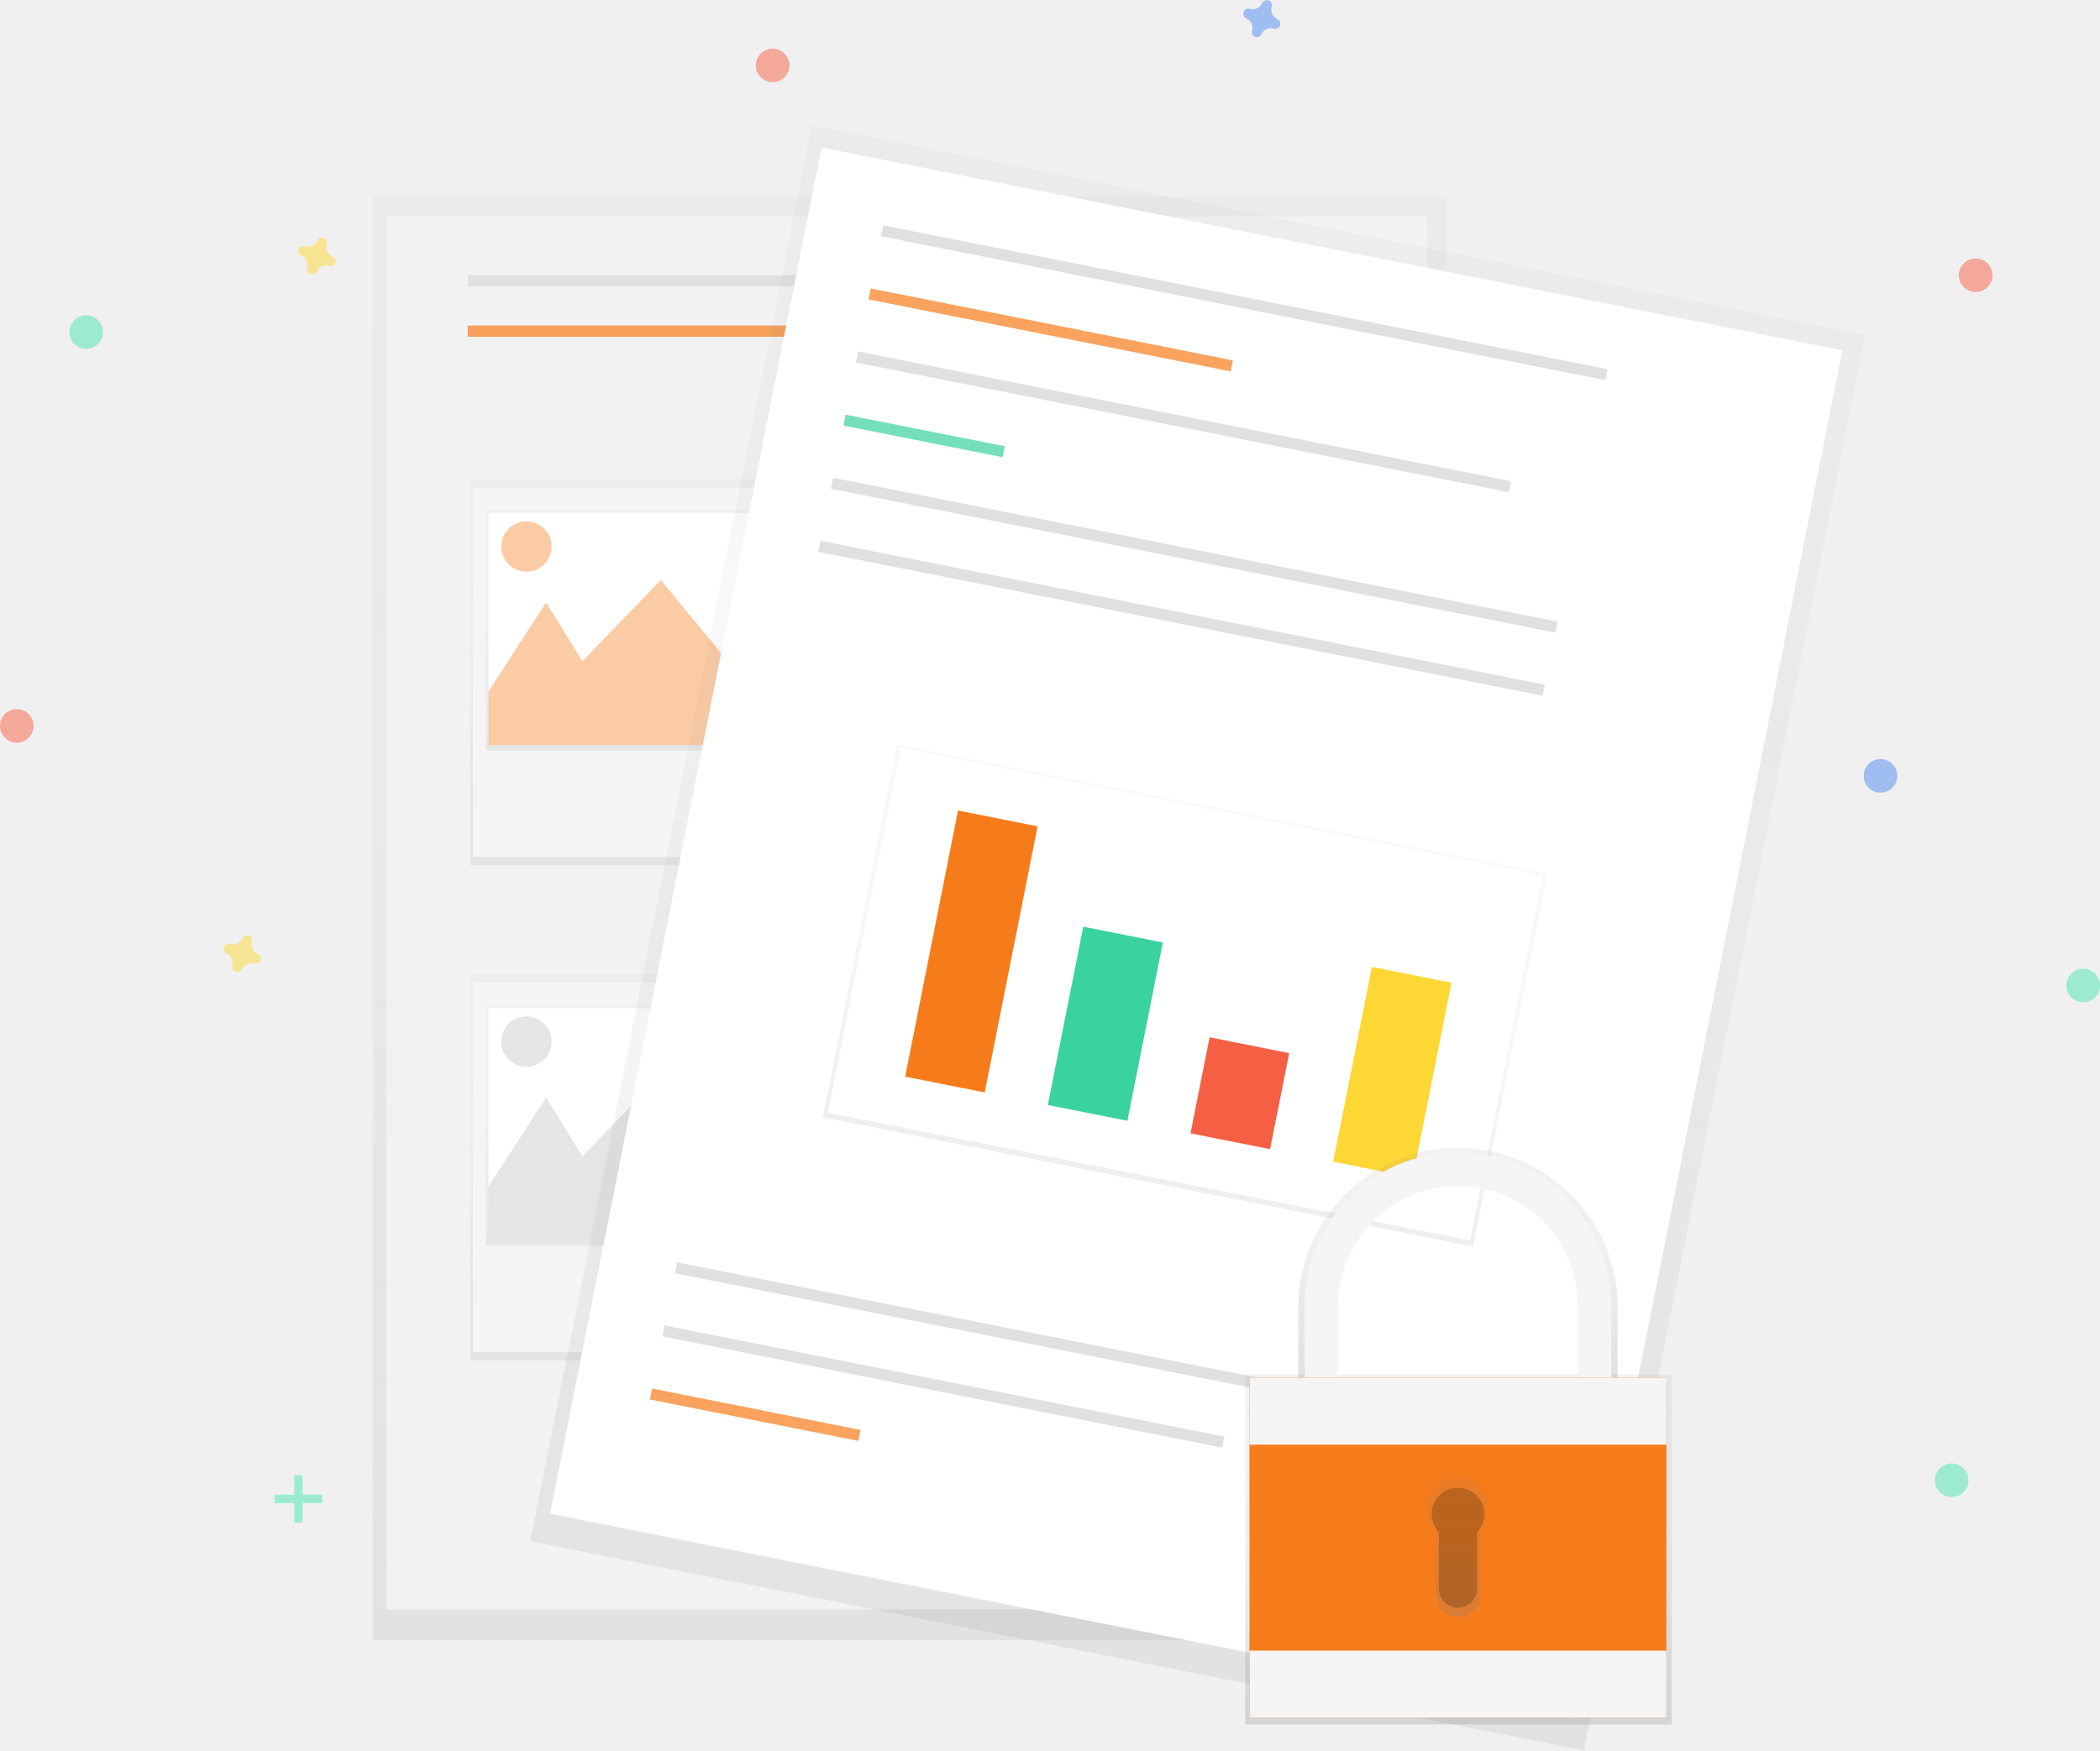
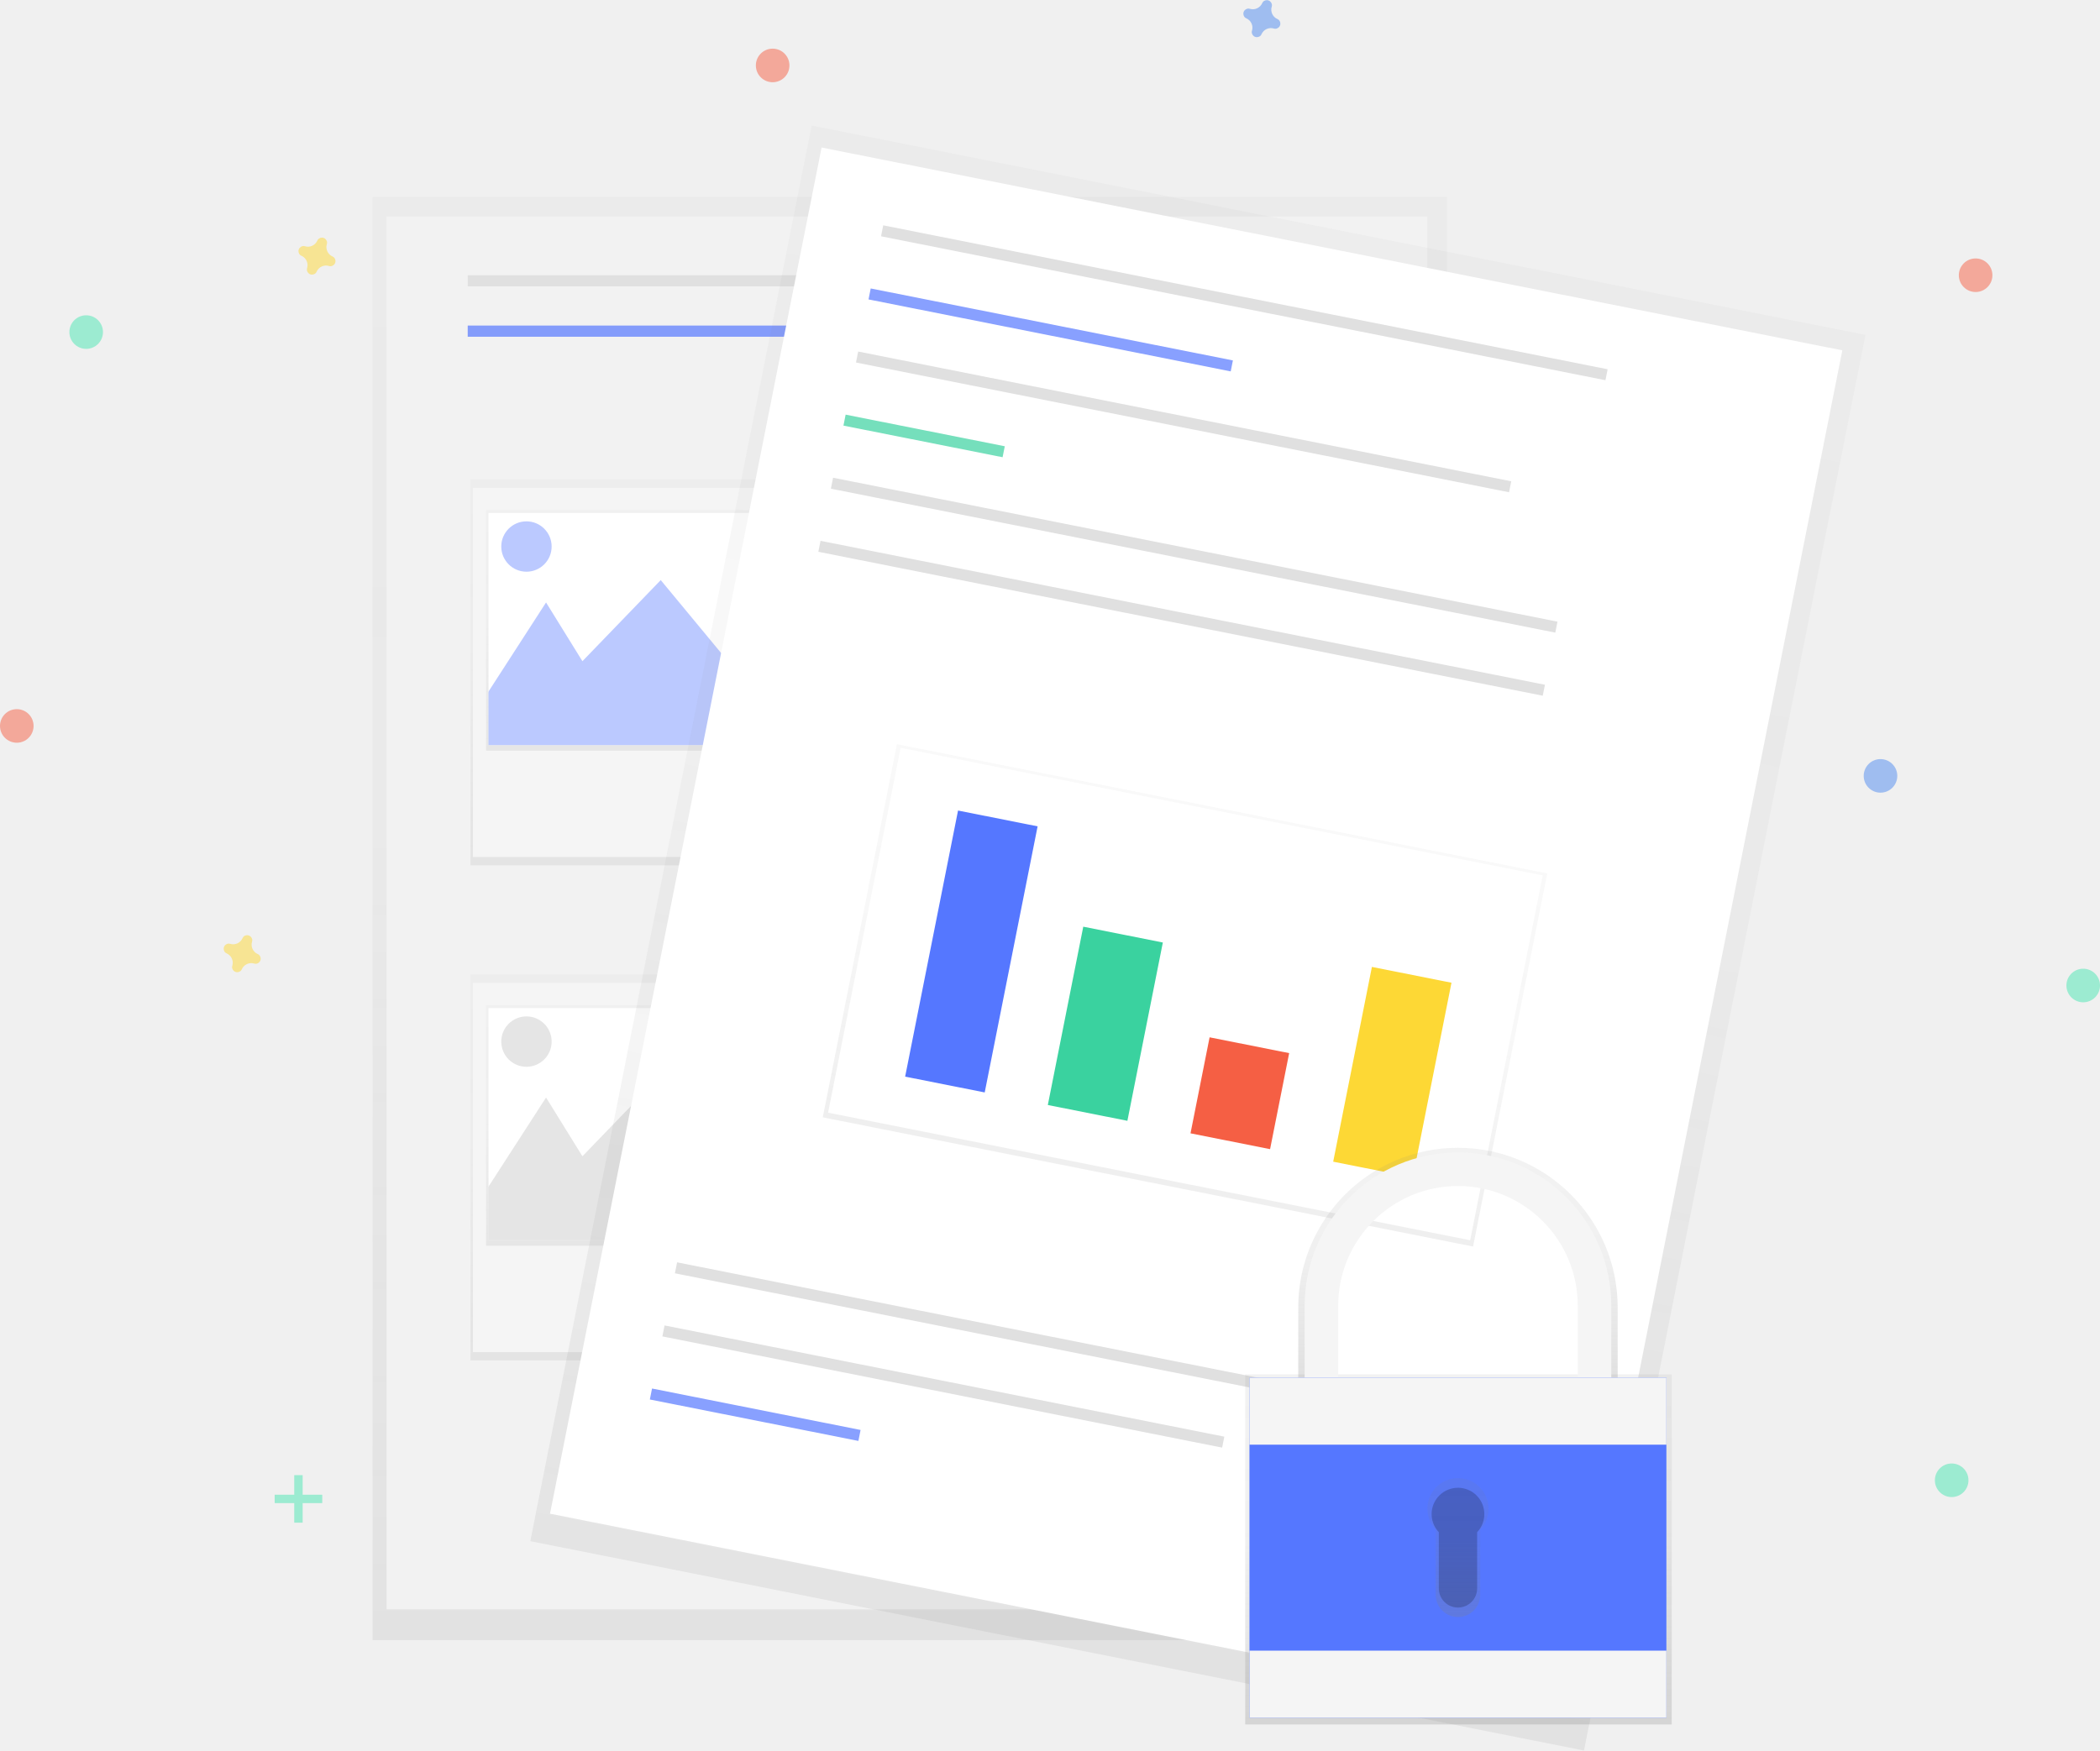
<svg xmlns="http://www.w3.org/2000/svg" xmlns:xlink="http://www.w3.org/1999/xlink" id="e8f68bdd-4984-4f2e-95b7-7fc8ec281257" data-name="Layer 1" width="918.14" height="765.54" viewBox="0 0 918.14 765.54">
  <defs>
    <linearGradient id="27aa7b70-b106-4a00-be67-693c8380e41d" x1="397.74" y1="717.25" x2="397.74" y2="86.11" gradientUnits="userSpaceOnUse">
      <stop offset="0" stop-color="gray" stop-opacity="0.25" />
      <stop offset="0.54" stop-color="gray" stop-opacity="0.12" />
      <stop offset="1" stop-color="gray" stop-opacity="0.1" />
    </linearGradient>
    <linearGradient id="46a816da-c484-41ec-8a6f-fbf14454d910" x1="288.88" y1="378.44" x2="288.88" y2="209.65" xlink:href="#27aa7b70-b106-4a00-be67-693c8380e41d" />
    <linearGradient id="32b634d8-28f1-48d9-a868-f602a2cad942" x1="288.88" y1="328.29" x2="288.88" y2="223.1" xlink:href="#27aa7b70-b106-4a00-be67-693c8380e41d" />
    <clipPath id="7a4c6aff-0be0-461b-a111-b3ae1b8fbf73" transform="translate(-140.93 -67.23)">
      <rect id="8cc91f6d-19b0-43cc-9c18-2faa83ac34ba" data-name="&lt;Rectangle&gt;" x="354.51" y="291.55" width="150.6" height="101.52" fill="#fff" />
    </clipPath>
    <linearGradient id="38f1cb81-8fac-4205-a0ff-a33ac00d354c" x1="288.88" y1="594.94" x2="288.88" y2="426.14" xlink:href="#27aa7b70-b106-4a00-be67-693c8380e41d" />
    <linearGradient id="6fc01aaf-135e-403e-a209-43b2a4fe59f1" x1="288.88" y1="544.79" x2="288.88" y2="439.6" xlink:href="#27aa7b70-b106-4a00-be67-693c8380e41d" />
    <clipPath id="79ce363a-d134-40e4-9f82-b96d04a36978" transform="translate(-140.93 -67.23)">
      <rect id="5b44e697-61fe-43bd-9a58-5f3e41301748" data-name="&lt;Rectangle&gt;" x="354.51" y="508.05" width="150.6" height="101.52" fill="#fff" />
    </clipPath>
    <linearGradient id="54803c44-522d-4b9e-9a34-f1f7b43e8483" x1="671.57" y1="760.34" x2="671.57" y2="129.2" gradientTransform="translate(1109.43 -194.1) rotate(90)" xlink:href="#27aa7b70-b106-4a00-be67-693c8380e41d" />
    <linearGradient id="089a6a47-adaa-499b-aefb-cd6464b62fb8" x1="670.96" y1="553.63" x2="670.96" y2="387.28" gradientTransform="translate(1129.51 -168.41) rotate(90)" xlink:href="#27aa7b70-b106-4a00-be67-693c8380e41d" />
    <linearGradient id="fd8d88e0-7826-450d-9e0b-001d1be709c2" x1="637.66" y1="754.12" x2="637.66" y2="601.05" xlink:href="#27aa7b70-b106-4a00-be67-693c8380e41d" />
    <linearGradient id="8d1793c5-b76e-44e2-a52e-569460402331" x1="778.37" y1="673.86" x2="778.37" y2="569.13" xlink:href="#27aa7b70-b106-4a00-be67-693c8380e41d" />
    <linearGradient id="4745700d-8097-45ff-9f71-625443fc4ad8" x1="778.37" y1="774.41" x2="778.37" y2="713.66" xlink:href="#27aa7b70-b106-4a00-be67-693c8380e41d" />
  </defs>
  <g opacity="0.5">
    <rect x="162.9" y="86.11" width="469.69" height="631.14" fill="url(#27aa7b70-b106-4a00-be67-693c8380e41d)" />
  </g>
  <rect x="169.02" y="94.67" width="455.01" height="609.12" fill="#f2f2f2" />
  <rect x="204.49" y="120.36" width="156.56" height="4.89" fill="#e0e0e0" />
-   <rect x="204.49" y="142.37" width="156.56" height="4.89" fill="#f67c1b" opacity="0.7" />
+   <rect x="204.49" y="142.37" width="156.56" height="4.89" fill="#57f" opacity="0.7" />
  <rect x="384.29" y="120.36" width="156.56" height="4.89" fill="#e0e0e0" />
  <rect x="408.75" y="259.8" width="156.56" height="4.89" fill="#e0e0e0" />
  <rect x="412.42" y="273.25" width="156.56" height="4.89" fill="#e0e0e0" />
  <rect x="419.76" y="286.7" width="156.56" height="4.89" fill="#e0e0e0" />
  <rect x="408.75" y="476.29" width="156.56" height="4.89" fill="#e0e0e0" />
  <rect x="412.42" y="489.75" width="156.56" height="4.89" fill="#e0e0e0" />
  <rect x="419.76" y="503.2" width="156.56" height="4.89" fill="#e0e0e0" />
  <g opacity="0.5">
    <rect x="205.71" y="209.65" width="166.35" height="168.79" fill="url(#46a816da-c484-41ec-8a6f-fbf14454d910)" />
  </g>
  <rect x="206.76" y="213.32" width="163.72" height="161.45" fill="#f5f5f5" />
  <g opacity="0.5">
    <rect x="212.53" y="223.1" width="152.7" height="105.19" fill="url(#32b634d8-28f1-48d9-a868-f602a2cad942)" />
  </g>
  <rect id="689f37f3-cc41-448d-b172-63ec123bc985" data-name="&lt;Rectangle&gt;" x="213.58" y="224.32" width="150.6" height="101.52" fill="#fff" />
  <g clip-path="url(#7a4c6aff-0be0-461b-a111-b3ae1b8fbf73)">
-     <polygon points="200.82 322.18 238.74 263.46 254.64 289.15 288.88 253.68 318.24 289.15 343.93 236.56 409.98 341.75 195.93 334.41 200.82 322.18" fill="#f67c1b" opacity="0.4" />
-     <circle cx="230.17" cy="239" r="11.01" fill="#f67c1b" opacity="0.4" />
+     <polygon points="200.82 322.18 238.74 263.46 254.64 289.15 288.88 253.68 318.24 289.15 343.93 236.56 409.98 341.75 195.93 334.41 200.82 322.18" fill="#57f" opacity="0.4" />
+     <circle cx="230.17" cy="239" r="11.01" fill="#57f" opacity="0.4" />
  </g>
  <g opacity="0.5">
    <rect x="205.71" y="426.14" width="166.35" height="168.79" fill="url(#38f1cb81-8fac-4205-a0ff-a33ac00d354c)" />
  </g>
  <rect x="206.76" y="429.81" width="163.72" height="161.45" fill="#f5f5f5" />
  <g opacity="0.5">
    <rect x="212.53" y="439.6" width="152.7" height="105.19" fill="url(#6fc01aaf-135e-403e-a209-43b2a4fe59f1)" />
  </g>
  <rect id="b429ac3a-f8a8-4171-bcce-5b6c002c0714" data-name="&lt;Rectangle&gt;" x="213.58" y="440.82" width="150.6" height="101.52" fill="#fff" />
  <g clip-path="url(#79ce363a-d134-40e4-9f82-b96d04a36978)">
    <polygon points="200.82 538.67 238.74 479.96 254.64 505.65 288.88 470.18 318.24 505.65 343.93 453.05 409.98 558.24 195.93 550.9 200.82 538.67" fill="#bdbdbd" opacity="0.4" />
    <circle cx="230.17" cy="455.5" r="11.01" fill="#bdbdbd" opacity="0.4" />
  </g>
  <g opacity="0.5">
    <rect x="349.09" y="242.63" width="631.14" height="469.69" transform="translate(-74.16 969.06) rotate(-78.76)" fill="url(#54803c44-522d-4b9e-9a34-f1f7b43e8483)" />
  </g>
  <rect x="359.37" y="247.33" width="609.12" height="455.01" transform="translate(-72.16 966.22) rotate(-78.76)" fill="#fff" />
  <rect x="523.5" y="197.22" width="322.91" height="4.89" transform="translate(-88.86 -196.94) rotate(11.24)" fill="#e0e0e0" />
  <rect x="433.36" y="650.7" width="322.91" height="4.89" transform="translate(-2.18 -170.66) rotate(11.24)" fill="#e0e0e0" />
  <rect x="428.58" y="671.14" width="249.52" height="4.89" transform="translate(1.01 -162.18) rotate(11.24)" fill="#e0e0e0" />
-   <rect x="424.6" y="683.47" width="92.96" height="4.89" transform="translate(1.84 -145.91) rotate(11.24)" fill="#f67c1b" opacity="0.7" />
-   <rect x="519.57" y="209.08" width="161.45" height="4.89" transform="translate(-88.17 -180.2) rotate(11.24)" fill="#f67c1b" opacity="0.7" />
+   <rect x="424.6" y="683.47" width="92.96" height="4.89" transform="translate(1.84 -145.91) rotate(11.24)" fill="#57f" opacity="0.7" />
+   <rect x="519.57" y="209.08" width="161.45" height="4.89" transform="translate(-88.17 -180.2) rotate(11.24)" fill="#57f" opacity="0.7" />
  <rect x="512.84" y="249.31" width="291.11" height="4.89" transform="translate(-79.21 -190.76) rotate(11.24)" fill="#e0e0e0" />
  <rect x="509.47" y="255.44" width="70.94" height="4.89" transform="translate(-80.19 -168.52) rotate(11.24)" fill="#3ad29f" opacity="0.7" />
  <rect x="501.56" y="307.59" width="322.91" height="4.89" transform="translate(-67.76 -190.54) rotate(11.24)" fill="#e0e0e0" />
  <g opacity="0.5">
    <rect x="575.87" y="357.6" width="166.35" height="289.88" transform="translate(-103.27 983.74) rotate(-78.76)" fill="url(#089a6a47-adaa-499b-aefb-cd6464b62fb8)" />
  </g>
  <rect x="516.06" y="420.61" width="286.22" height="162.68" transform="translate(-30.42 -186.11) rotate(11.24)" fill="#fff" />
  <rect x="496.08" y="335.18" width="322.91" height="4.89" transform="translate(-62.49 -188.94) rotate(11.24)" fill="#e0e0e0" />
-   <rect x="547.86" y="424.02" width="35.47" height="118.64" transform="translate(-35.84 -168.22) rotate(11.24)" fill="#f67c1b" />
+   <rect x="547.86" y="424.02" width="35.47" height="118.64" transform="translate(-35.84 -168.22) rotate(11.24)" fill="#57f" />
  <rect x="606.43" y="475.19" width="35.47" height="79.5" transform="translate(-28.56 -179.03) rotate(11.24)" fill="#3ad29f" />
  <rect x="665.23" y="523.93" width="35.47" height="42.81" transform="translate(-21.5 -189.92) rotate(11.24)" fill="#f55f44" />
  <rect x="731.91" y="492.72" width="35.47" height="86.84" transform="translate(-22.02 -203.09) rotate(11.24)" fill="#fdd835" />
  <g opacity="0.5">
    <rect x="128.65" y="645.09" width="3.67" height="20.79" fill="#47e6b1" />
    <rect x="269.58" y="712.31" width="3.67" height="20.79" transform="translate(853.2 384.07) rotate(90)" fill="#47e6b1" />
  </g>
  <path d="M699.44,75.56a4.49,4.49,0,0,1-2.5-5.43,2.16,2.16,0,0,0,.1-.5h0a2.25,2.25,0,0,0-4-1.49h0a2.16,2.16,0,0,0-.25.44,4.49,4.49,0,0,1-5.43,2.5,2.16,2.16,0,0,0-.5-.1h0a2.25,2.25,0,0,0-1.49,4h0a2.16,2.16,0,0,0,.44.25,4.49,4.49,0,0,1,2.5,5.43,2.16,2.16,0,0,0-.1.5h0a2.25,2.25,0,0,0,4,1.49h0a2.16,2.16,0,0,0,.25-.44,4.49,4.49,0,0,1,5.43-2.5,2.16,2.16,0,0,0,.5.1h0a2.25,2.25,0,0,0,1.49-4h0A2.16,2.16,0,0,0,699.44,75.56Z" transform="translate(-140.93 -67.23)" fill="#4d8af0" opacity="0.5" />
  <path d="M286.33,179.4a4.49,4.49,0,0,1-2.5-5.43,2.16,2.16,0,0,0,.1-.5h0a2.25,2.25,0,0,0-4-1.49h0a2.16,2.16,0,0,0-.25.44,4.49,4.49,0,0,1-5.43,2.5,2.16,2.16,0,0,0-.5-.1h0a2.25,2.25,0,0,0-1.49,4h0a2.16,2.16,0,0,0,.44.25,4.49,4.49,0,0,1,2.5,5.43,2.16,2.16,0,0,0-.1.5h0a2.25,2.25,0,0,0,4,1.49h0a2.16,2.16,0,0,0,.25-.44,4.49,4.49,0,0,1,5.43-2.5,2.16,2.16,0,0,0,.5.1h0a2.25,2.25,0,0,0,1.49-4h0A2.16,2.16,0,0,0,286.33,179.4Z" transform="translate(-140.93 -67.23)" fill="#fdd835" opacity="0.5" />
  <path d="M253.63,484.46a4.49,4.49,0,0,1-2.5-5.43,2.16,2.16,0,0,0,.1-.5h0a2.25,2.25,0,0,0-4-1.49h0a2.16,2.16,0,0,0-.25.44,4.49,4.49,0,0,1-5.43,2.5,2.16,2.16,0,0,0-.5-.1h0a2.25,2.25,0,0,0-1.49,4h0a2.16,2.16,0,0,0,.44.25,4.49,4.49,0,0,1,2.5,5.43,2.16,2.16,0,0,0-.1.5h0a2.25,2.25,0,0,0,4,1.49h0a2.16,2.16,0,0,0,.25-.44,4.49,4.49,0,0,1,5.43-2.5,2.16,2.16,0,0,0,.5.1h0a2.25,2.25,0,0,0,1.49-4h0A2.16,2.16,0,0,0,253.63,484.46Z" transform="translate(-140.93 -67.23)" fill="#fdd835" opacity="0.5" />
  <circle cx="337.81" cy="28.62" r="7.34" fill="#f55f44" opacity="0.5" />
  <circle cx="7.34" cy="317.46" r="7.34" fill="#f55f44" opacity="0.5" />
  <circle cx="863.76" cy="120.36" r="7.34" fill="#f55f44" opacity="0.5" />
  <circle cx="822.17" cy="339.3" r="7.34" fill="#4d8af0" opacity="0.5" />
  <circle cx="37.68" cy="145.22" r="7.34" fill="#47e6b1" opacity="0.5" />
  <circle cx="853.29" cy="647.34" r="7.34" fill="#47e6b1" opacity="0.5" />
  <circle cx="910.8" cy="430.97" r="7.34" fill="#47e6b1" opacity="0.5" />
  <rect x="544.42" y="601.05" width="186.48" height="153.07" fill="url(#fd8d88e0-7826-450d-9e0b-001d1be709c2)" />
  <path d="M723.82,639a54.55,54.55,0,0,1,109.1,0v34.91h15.27V639a69.82,69.82,0,0,0-139.65,0v34.91h15.27Z" transform="translate(-140.93 -67.23)" fill="url(#8d1793c5-b76e-44e2-a52e-569460402331)" />
  <path d="M726,638.25a52.37,52.37,0,1,1,104.74,0v33.52H845.4V638.25a67,67,0,0,0-134.06,0v33.52H726Z" transform="translate(-140.93 -67.23)" fill="#f5f5f5" />
-   <rect x="546.32" y="602.45" width="182.24" height="148.73" fill="#f67c1b" />
+   <rect x="546.32" y="602.45" width="182.24" height="148.73" fill="#57f" />
  <rect x="546.32" y="602.45" width="182.24" height="148.73" fill="#f5f5f5" />
-   <rect x="546.32" y="631.77" width="182.24" height="90.07" fill="#f67c1b" />
+   <rect x="546.32" y="631.77" width="182.24" height="90.07" fill="#57f" />
  <path d="M791.73,727a13.36,13.36,0,1,0-23.08,9.15v28.51a9.72,9.72,0,0,0,19.44,0V736.18A13.3,13.3,0,0,0,791.73,727Z" transform="translate(-140.93 -67.23)" fill="url(#4745700d-8097-45ff-9f71-625443fc4ad8)" />
  <path d="M789.89,729.38a11.52,11.52,0,1,0-19.9,7.89v24.58a8.38,8.38,0,1,0,16.76,0V737.27A11.47,11.47,0,0,0,789.89,729.38Z" transform="translate(-140.93 -67.23)" opacity="0.2" />
</svg>
